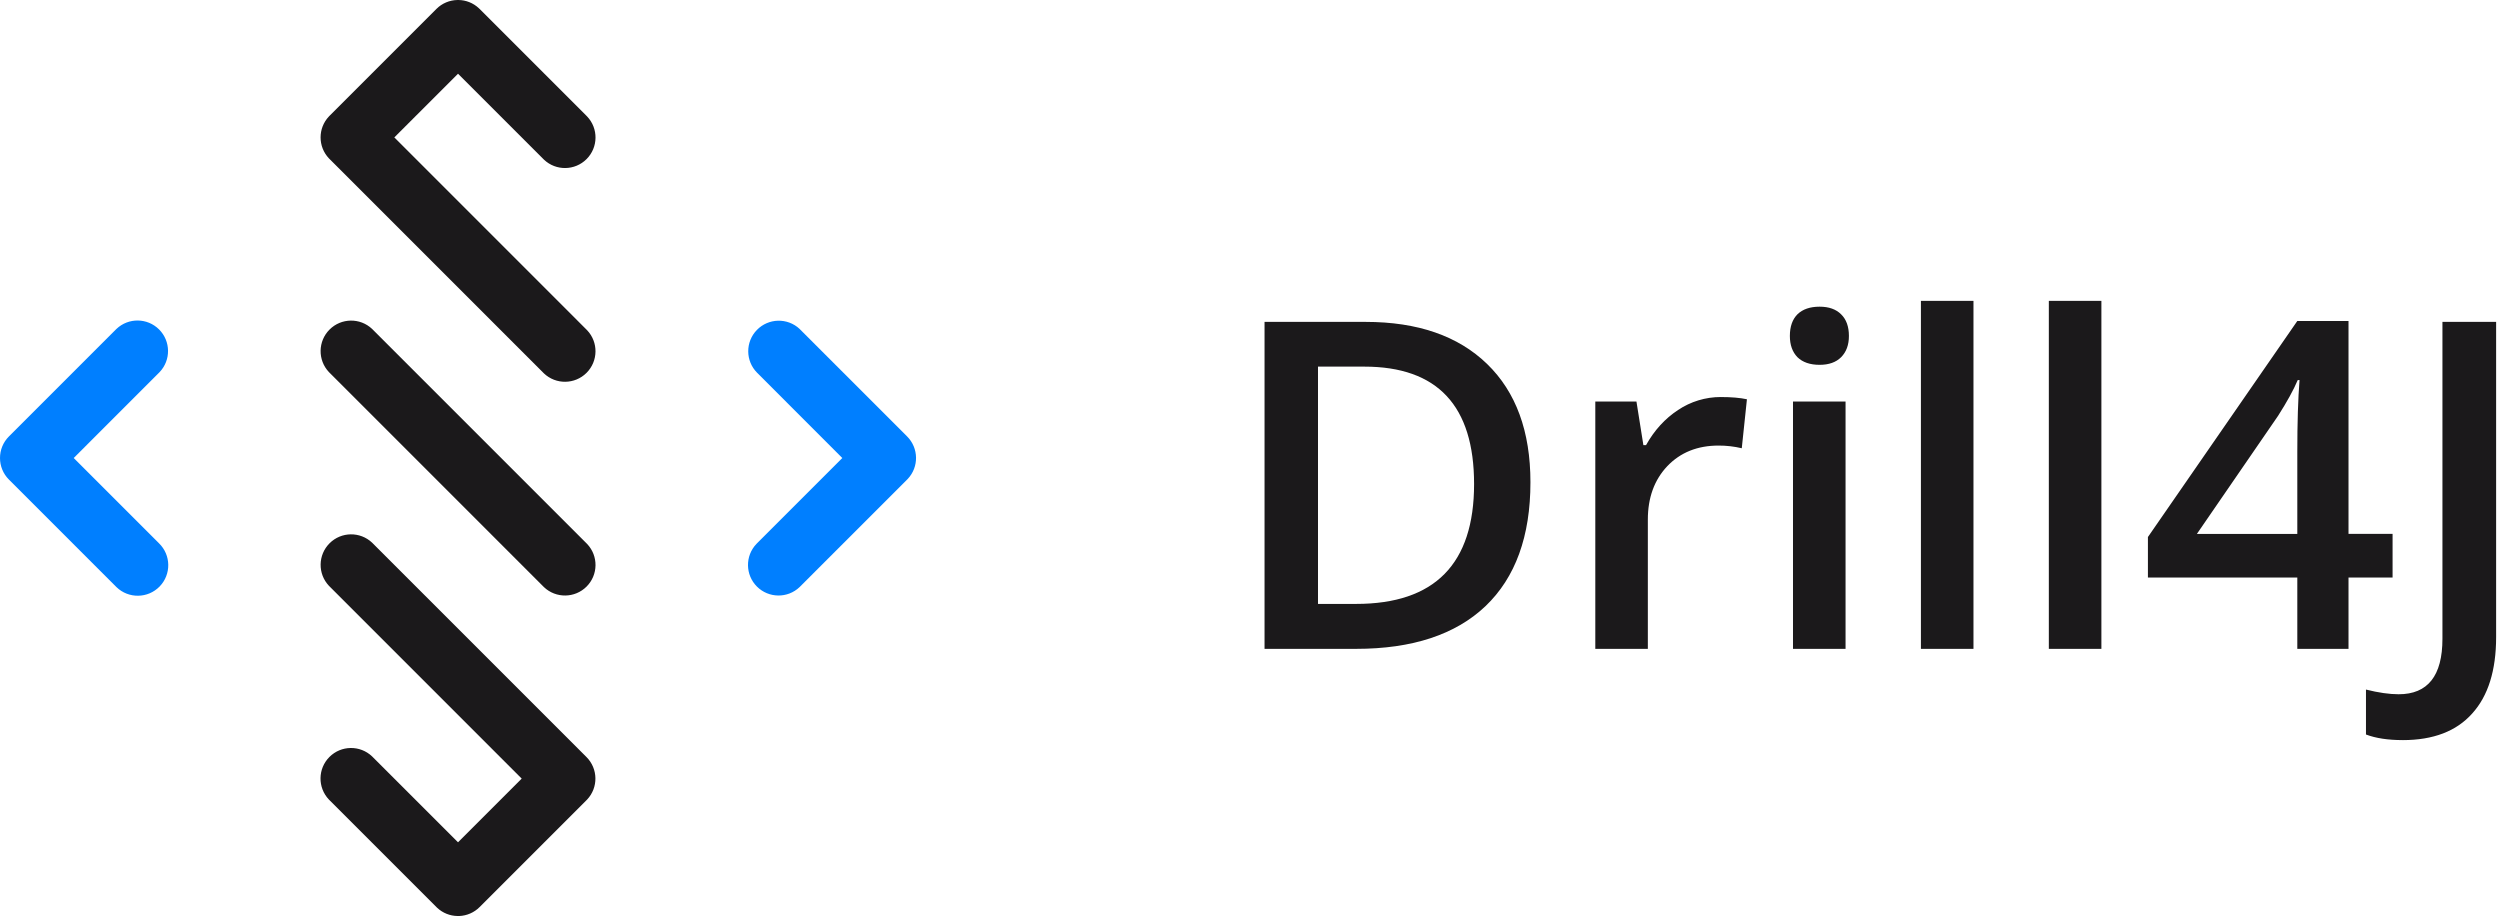
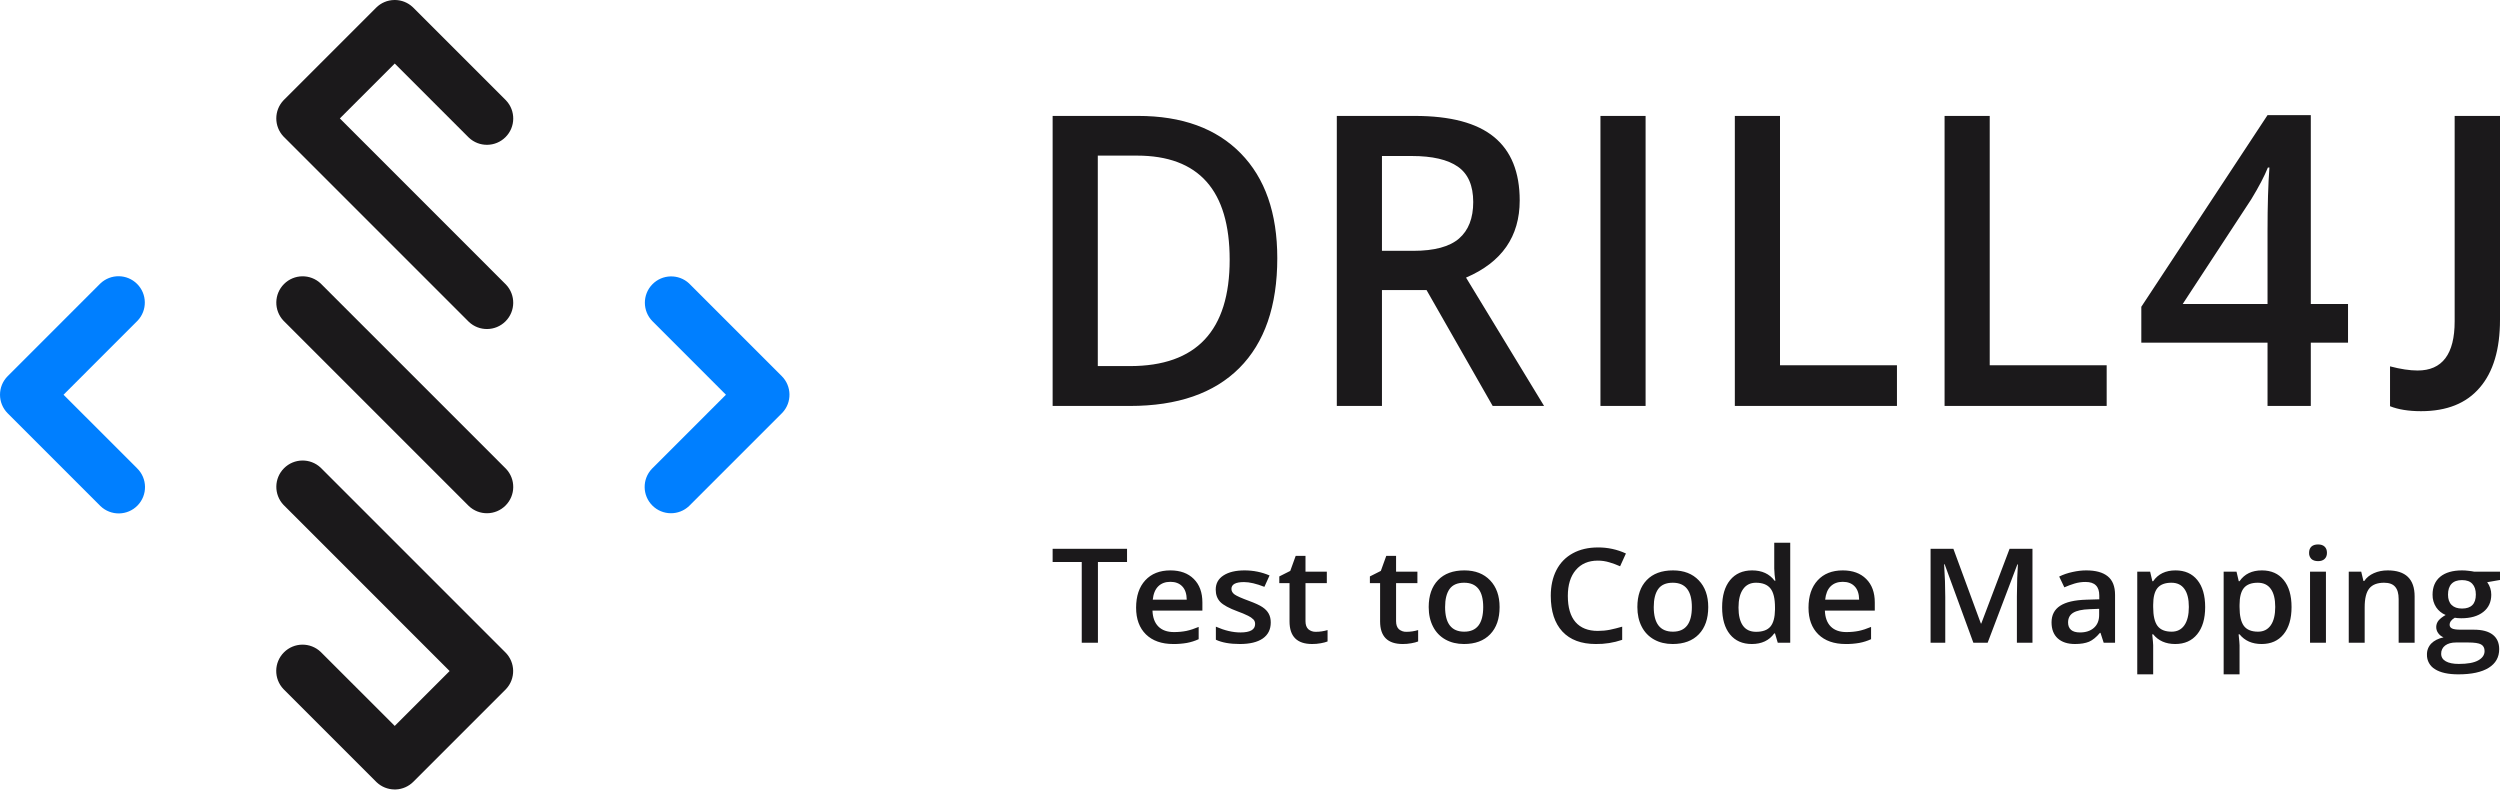
- <svg xmlns="http://www.w3.org/2000/svg" width="131" height="48" viewBox="0 0 131 48" fill="none">
-   <path d="M80.195 25.27c0 2.828-.785 4.992-2.355 6.492C76.27 33.254 74.008 34 71.055 34h-4.793V16.867h5.297c2.726 0 4.847.735 6.363 2.203 1.516 1.47 2.273 3.535 2.273 6.2zm-2.953.093c0-4.101-1.918-6.152-5.754-6.152h-2.425v12.434h1.992c4.125 0 6.187-2.094 6.187-6.282zM90.168 20.805c.555 0 1.012.039 1.371.117l-.27 2.566a5.201 5.201 0 0 0-1.218-.14c-1.102 0-1.996.359-2.684 1.078-.68.719-1.02 1.652-1.02 2.8V34h-2.753V21.04h2.156l.363 2.284h.14c.43-.773.99-1.387 1.677-1.84a4.024 4.024 0 0 1 2.238-.68zM96.707 34h-2.754V21.04h2.754V34zm-2.918-16.395c0-.492.133-.87.398-1.136.274-.266.66-.399 1.16-.399.485 0 .86.133 1.126.399.273.265.41.644.41 1.136 0 .47-.137.84-.41 1.114-.266.265-.641.398-1.125.398-.5 0-.887-.133-1.16-.398-.266-.274-.399-.645-.399-1.114zM103.41 34h-2.754V15.766h2.754V34zM110.113 34h-2.754V15.766h2.754V34zM125.371 30.262h-2.309V34h-2.683v-3.738h-7.828V28.14l7.828-11.32h2.683v11.156h2.309v2.285zm-4.992-2.285v-4.301c0-1.531.039-2.785.117-3.762h-.094c-.218.516-.562 1.14-1.031 1.875l-4.254 6.188h5.262z" fill="#1B191B" />
-   <path d="M125.898 38.781c-.765 0-1.406-.097-1.921-.293v-2.355c.656.164 1.226.246 1.711.246 1.531 0 2.296-.969 2.296-2.906V16.867h2.813V33.38c0 1.75-.418 3.086-1.254 4.008-.828.93-2.043 1.394-3.645 1.394z" fill="#1B191B" />
+ <svg xmlns="http://www.w3.org/2000/svg" width="152" height="48" viewBox="0 0 152 48" fill="none">
+   <path d="M77.659 15.696c0 2.911-.77 5.139-2.31 6.683-1.538 1.535-3.756 2.303-6.65 2.303H64V7.048h5.192c2.673 0 4.753.756 6.238 2.268 1.486 1.512 2.229 3.638 2.229 6.38zm-2.895.097c0-4.222-1.88-6.332-5.64-6.332h-2.378v12.797h1.953c4.043 0 6.065-2.155 6.065-6.465zM84.023 15.25h1.907c1.28 0 2.206-.25 2.78-.748.575-.498.862-1.238.862-2.219 0-.997-.31-1.713-.93-2.147-.621-.434-1.555-.651-2.804-.651h-1.815v5.765zm0 2.388v7.044h-2.745V7.048h4.744c2.167 0 3.772.426 4.813 1.279 1.042.852 1.563 2.139 1.563 3.86 0 2.195-1.088 3.759-3.263 4.691l4.745 7.804h-3.125l-4.02-7.044h-2.712zM97.307 24.682V7.048h2.745v17.634h-2.745zM105.478 24.682V7.048h2.746V22.21h7.111v2.472h-9.857zM118.23 24.682V7.048h2.745V22.21h7.111v2.472h-9.856zM142.76 20.835h-2.263v3.847h-2.631v-3.847h-7.674v-2.183L137.866 7h2.631v11.483h2.263v2.352zm-4.894-2.352v-4.427c0-1.576.039-2.867.115-3.872h-.092c-.214.531-.551 1.174-1.011 1.93l-4.17 6.369h5.158zM147.198 25c-.75 0-1.378-.1-1.884-.302v-2.424c.643.169 1.203.253 1.677.253 1.501 0 2.252-.997 2.252-2.99V7.047H152V19.44c0 1.8-.41 3.176-1.229 4.125-.812.957-2.003 1.435-3.573 1.435zM66.754 39.078h-.984v-4.91H64v-.8h4.524v.8h-1.77v4.91zM71.335 39.156c-.708 0-1.262-.195-1.663-.586-.398-.393-.597-.933-.597-1.62 0-.707.185-1.261.556-1.665.37-.403.88-.605 1.527-.605.601 0 1.076.173 1.424.52.349.346.523.822.523 1.429v.496h-3.034c.014.42.133.742.359.969.224.224.541.336.95.336.27 0 .519-.024.75-.07.233-.05.482-.13.749-.243v.746a3.077 3.077 0 0 1-.717.227 4.62 4.62 0 0 1-.827.066zm-.177-3.781c-.307 0-.554.092-.74.277-.185.185-.294.455-.33.809h2.066c-.005-.357-.096-.626-.272-.809-.175-.185-.417-.277-.724-.277zM77.262 37.848c0 .422-.162.746-.485.972-.324.224-.788.336-1.392.336-.606 0-1.093-.087-1.46-.261v-.793c.534.234 1.032.351 1.493.351.596 0 .893-.17.893-.512 0-.109-.032-.2-.098-.273a1.165 1.165 0 0 0-.325-.227 5.753 5.753 0 0 0-.63-.265c-.524-.193-.88-.386-1.066-.578-.184-.193-.276-.443-.276-.75 0-.37.156-.657.47-.86.315-.205.743-.308 1.283-.308.535 0 1.042.103 1.52.308l-.314.692c-.49-.193-.904-.29-1.239-.29-.51 0-.765.139-.765.415 0 .135.066.25.197.343.135.094.426.223.873.387.376.138.649.265.82.38.17.114.296.246.378.398.082.148.123.326.123.535zM80.008 38.414c.236 0 .472-.035.708-.105V39c-.107.044-.246.08-.416.11a2.848 2.848 0 0 1-.523.046c-.916 0-1.374-.458-1.374-1.375v-2.328h-.622v-.406l.667-.336.33-.914h.596v.96h1.297v.696h-1.297v2.313c0 .221.058.385.173.492a.67.67 0 0 0 .46.156zM85.515 38.414c.236 0 .472-.035.708-.105V39c-.107.044-.245.08-.415.11a2.849 2.849 0 0 1-.523.046c-.917 0-1.375-.458-1.375-1.375v-2.328h-.621v-.406l.666-.336.33-.914h.596v.96h1.297v.696h-1.297v2.313c0 .221.058.385.173.492a.67.67 0 0 0 .461.156zM91.175 36.91c0 .706-.19 1.257-.572 1.653-.381.395-.912.593-1.593.593-.425 0-.801-.09-1.128-.273a1.844 1.844 0 0 1-.753-.785c-.176-.341-.264-.737-.264-1.188 0-.7.19-1.247.569-1.64.378-.394.912-.59 1.6-.59.66 0 1.18.202 1.565.605.384.401.576.943.576 1.625zm-3.313 0c0 .998.388 1.496 1.164 1.496.769 0 1.153-.498 1.153-1.496 0-.987-.387-1.48-1.16-1.48-.407 0-.702.127-.886.383-.18.255-.271.62-.271 1.097zM97.144 34.086c-.566 0-1.01.19-1.334.57-.324.38-.486.905-.486 1.575 0 .7.155 1.23.465 1.59.313.359.765.538 1.355.538.255 0 .502-.023.74-.07.24-.05.487-.112.745-.187v.8a4.736 4.736 0 0 1-1.605.254c-.88 0-1.557-.252-2.03-.758-.471-.507-.707-1.233-.707-2.175 0-.594.114-1.114.342-1.559.23-.445.562-.786.996-1.023.433-.237.942-.356 1.527-.356a3.96 3.96 0 0 1 1.704.367l-.354.778a5.178 5.178 0 0 0-.646-.239 2.375 2.375 0 0 0-.712-.105zM103.861 36.91c0 .706-.191 1.257-.572 1.653-.381.395-.912.593-1.593.593-.425 0-.801-.09-1.128-.273a1.846 1.846 0 0 1-.753-.785c-.176-.341-.263-.737-.263-1.188 0-.7.189-1.247.568-1.64.378-.394.912-.59 1.601-.59.658 0 1.18.202 1.564.605.384.401.576.943.576 1.625zm-3.313 0c0 .998.388 1.496 1.165 1.496.768 0 1.152-.498 1.152-1.496 0-.987-.387-1.48-1.161-1.48-.406 0-.701.127-.885.383-.181.255-.271.62-.271 1.097zM106.512 39.156c-.568 0-1.011-.195-1.33-.586-.318-.39-.477-.938-.477-1.644 0-.709.161-1.26.482-1.653.323-.395.771-.593 1.341-.593.599 0 1.054.21 1.367.629h.049a5.331 5.331 0 0 1-.07-.735V33h.972v6.078h-.758l-.168-.566h-.046c-.31.43-.764.644-1.362.644zm.259-.742c.398 0 .688-.105.869-.316.181-.214.274-.559.28-1.035v-.13c0-.544-.094-.93-.28-1.16-.187-.229-.479-.343-.877-.343-.34 0-.602.131-.786.394-.184.26-.276.633-.276 1.117 0 .48.089.845.268 1.098.178.25.446.375.802.375zM112.217 39.156c-.708 0-1.262-.195-1.663-.586-.398-.393-.597-.933-.597-1.62 0-.707.185-1.261.556-1.665.37-.403.879-.605 1.527-.605.601 0 1.076.173 1.424.52.349.346.523.822.523 1.429v.496h-3.034c.014.42.133.742.358.969.225.224.542.336.951.336.269 0 .519-.024.749-.07.234-.05.483-.13.75-.243v.746a3.075 3.075 0 0 1-.717.227 4.612 4.612 0 0 1-.827.066zm-.177-3.781c-.307 0-.554.092-.741.277-.184.185-.293.455-.329.809h2.066c-.005-.357-.096-.626-.272-.809-.175-.185-.417-.277-.724-.277zM119.98 39.078l-1.745-4.77h-.033c.047.709.07 1.373.07 1.993v2.777h-.893v-5.71h1.387l1.671 4.542h.025l1.72-4.543h1.392v5.711h-.947v-2.824c0-.284.007-.654.02-1.11.017-.455.031-.731.042-.828h-.033l-1.807 4.762h-.869zM127.904 39.078l-.194-.601h-.033c-.219.263-.44.442-.662.539-.223.093-.508.14-.856.14-.448 0-.798-.114-1.05-.343-.25-.23-.375-.554-.375-.973 0-.446.175-.781.523-1.008.349-.227.88-.35 1.593-.371l.786-.023v-.231c0-.276-.068-.482-.206-.617-.134-.138-.344-.207-.629-.207a2.29 2.29 0 0 0-.671.097c-.214.066-.42.142-.618.23l-.313-.655c.247-.123.518-.215.811-.278.294-.065.571-.097.832-.097.579 0 1.015.12 1.309.36.296.239.444.615.444 1.128v2.91h-.691zm-1.441-.625c.351 0 .633-.092.844-.277.214-.188.321-.45.321-.785v-.375l-.584.023c-.456.016-.788.089-.997.219-.205.127-.308.324-.308.59 0 .192.06.342.181.449.121.104.302.156.543.156zM132.255 39.156c-.577 0-1.024-.196-1.342-.59h-.058c.039.365.058.586.058.664V41h-.968v-6.242h.783c.021.08.067.273.135.578h.05c.302-.438.754-.656 1.358-.656.568 0 1.01.195 1.326.586.318.39.477.938.477 1.644s-.162 1.257-.486 1.653c-.321.395-.765.593-1.333.593zm-.235-3.726c-.384 0-.665.106-.844.32-.175.214-.263.555-.263 1.023v.137c0 .526.088.908.263 1.145.176.234.463.351.86.351.335 0 .593-.13.774-.39.181-.26.272-.632.272-1.114 0-.484-.091-.85-.272-1.097-.178-.25-.441-.375-.79-.375zM137.507 39.156c-.576 0-1.024-.196-1.342-.59h-.058c.039.365.058.586.058.664V41h-.967v-6.242h.782c.022.08.067.273.136.578h.049c.302-.438.755-.656 1.358-.656.568 0 1.01.195 1.326.586.318.39.477.938.477 1.644s-.162 1.257-.485 1.653c-.322.395-.766.593-1.334.593zm-.235-3.726c-.384 0-.665.106-.844.32-.175.214-.263.555-.263 1.023v.137c0 .526.088.908.263 1.145.176.234.463.351.861.351.335 0 .592-.13.774-.39.181-.26.271-.632.271-1.114 0-.484-.09-.85-.271-1.097-.179-.25-.442-.375-.791-.375zM141.417 39.078h-.967v-4.32h.967v4.32zm-1.025-5.465c0-.164.047-.29.14-.379.096-.088.232-.132.408-.132.17 0 .302.044.395.132.096.089.144.215.144.38 0 .156-.048.28-.144.37-.093.089-.225.133-.395.133-.176 0-.312-.044-.408-.133a.496.496 0 0 1-.14-.37zM146.809 39.078h-.971v-2.656c0-.333-.071-.582-.214-.746-.14-.164-.364-.246-.671-.246-.409 0-.708.114-.897.343-.19.23-.284.614-.284 1.153v2.152h-.968v-4.32h.758l.136.566h.049c.137-.206.332-.364.585-.476.252-.112.532-.168.839-.168 1.092 0 1.638.527 1.638 1.582v2.816zM152 34.758v.504l-.778.136a1.255 1.255 0 0 1 .247.758c0 .446-.162.796-.486 1.051-.324.255-.769.383-1.337.383-.146 0-.278-.01-.396-.031-.208.122-.312.265-.312.43 0 .098.048.172.144.222.098.05.278.074.539.074h.794c.502 0 .884.102 1.145.305.26.203.391.496.391.879 0 .49-.213.867-.638 1.133-.426.265-1.04.398-1.844.398-.621 0-1.094-.104-1.421-.313a.997.997 0 0 1-.489-.89.93.93 0 0 1 .263-.672c.178-.18.427-.305.745-.375a.737.737 0 0 1-.321-.25.631.631 0 0 1 .021-.777c.096-.112.238-.223.428-.332a1.274 1.274 0 0 1-.577-.47 1.354 1.354 0 0 1-.218-.765c0-.468.155-.832.465-1.09.313-.257.758-.386 1.334-.386.129 0 .263.009.403.027.143.016.25.033.322.05H152zm-3.577 4.992c0 .198.093.35.28.457.189.107.454.16.794.16.527 0 .92-.071 1.178-.215.258-.143.387-.333.387-.57 0-.188-.072-.322-.215-.402-.139-.078-.402-.117-.786-.117h-.732c-.278 0-.498.06-.663.183a.604.604 0 0 0-.243.504zm.416-3.594c0 .271.072.48.218.625.148.146.359.219.634.219.56 0 .84-.284.84-.852 0-.28-.07-.497-.21-.648-.138-.154-.348-.23-.63-.23-.28 0-.493.075-.638.226-.143.151-.214.371-.214.66z" fill="#1B191B" />
  <path fill-rule="evenodd" clip-rule="evenodd" d="M41.897 17.235l.034.033 5.6 5.6a1.6 1.6 0 0 1 .034 2.229l-.034.034-5.6 5.6-.034.034a1.6 1.6 0 0 1-2.262-2.262l.034-.035L44.137 24 39.67 19.53a1.6 1.6 0 0 1 2.228-2.296zM6.103 17.235a1.6 1.6 0 0 1 2.262 2.262l-.034.034L3.863 24l4.468 4.468a1.6 1.6 0 0 1-2.228 2.297l-.034-.034-5.6-5.6a1.6 1.6 0 0 1 0-2.263l5.6-5.6.034-.033z" fill="#007FFF" />
  <path fill-rule="evenodd" clip-rule="evenodd" d="M17.269 28.468a1.6 1.6 0 0 1 2.228-.033l.034.034 11.2 11.2a1.6 1.6 0 0 1 .034 2.228l-.034.034-5.6 5.6a1.595 1.595 0 0 1-1.064.468h-.089a1.595 1.595 0 0 1-1.069-.429l-.04-.039-5.6-5.6-.034-.034a1.6 1.6 0 0 1 2.262-2.262l.034.034L24 44.136l3.337-3.337L17.27 30.73l-.034-.034a1.6 1.6 0 0 1 .034-2.229zm0-11.2a1.6 1.6 0 0 1 2.228-.033l.034.034 11.2 11.2.034.034a1.6 1.6 0 0 1-2.262 2.262l-.034-.034-11.2-11.2-.034-.034a1.6 1.6 0 0 1 .034-2.229zM24.022 0c.385.005.768.148 1.069.43l.04.038 5.6 5.6.034.035a1.6 1.6 0 0 1-2.262 2.262l-.034-.034L24 3.863 20.663 7.2 30.73 17.269l.034.034a1.6 1.6 0 0 1-2.262 2.262l-.034-.034-11.2-11.2-.034-.034a1.6 1.6 0 0 1 0-2.194l.034-.035 5.6-5.6A1.595 1.595 0 0 1 23.978 0h.044z" fill="#1B191B" />
</svg>
